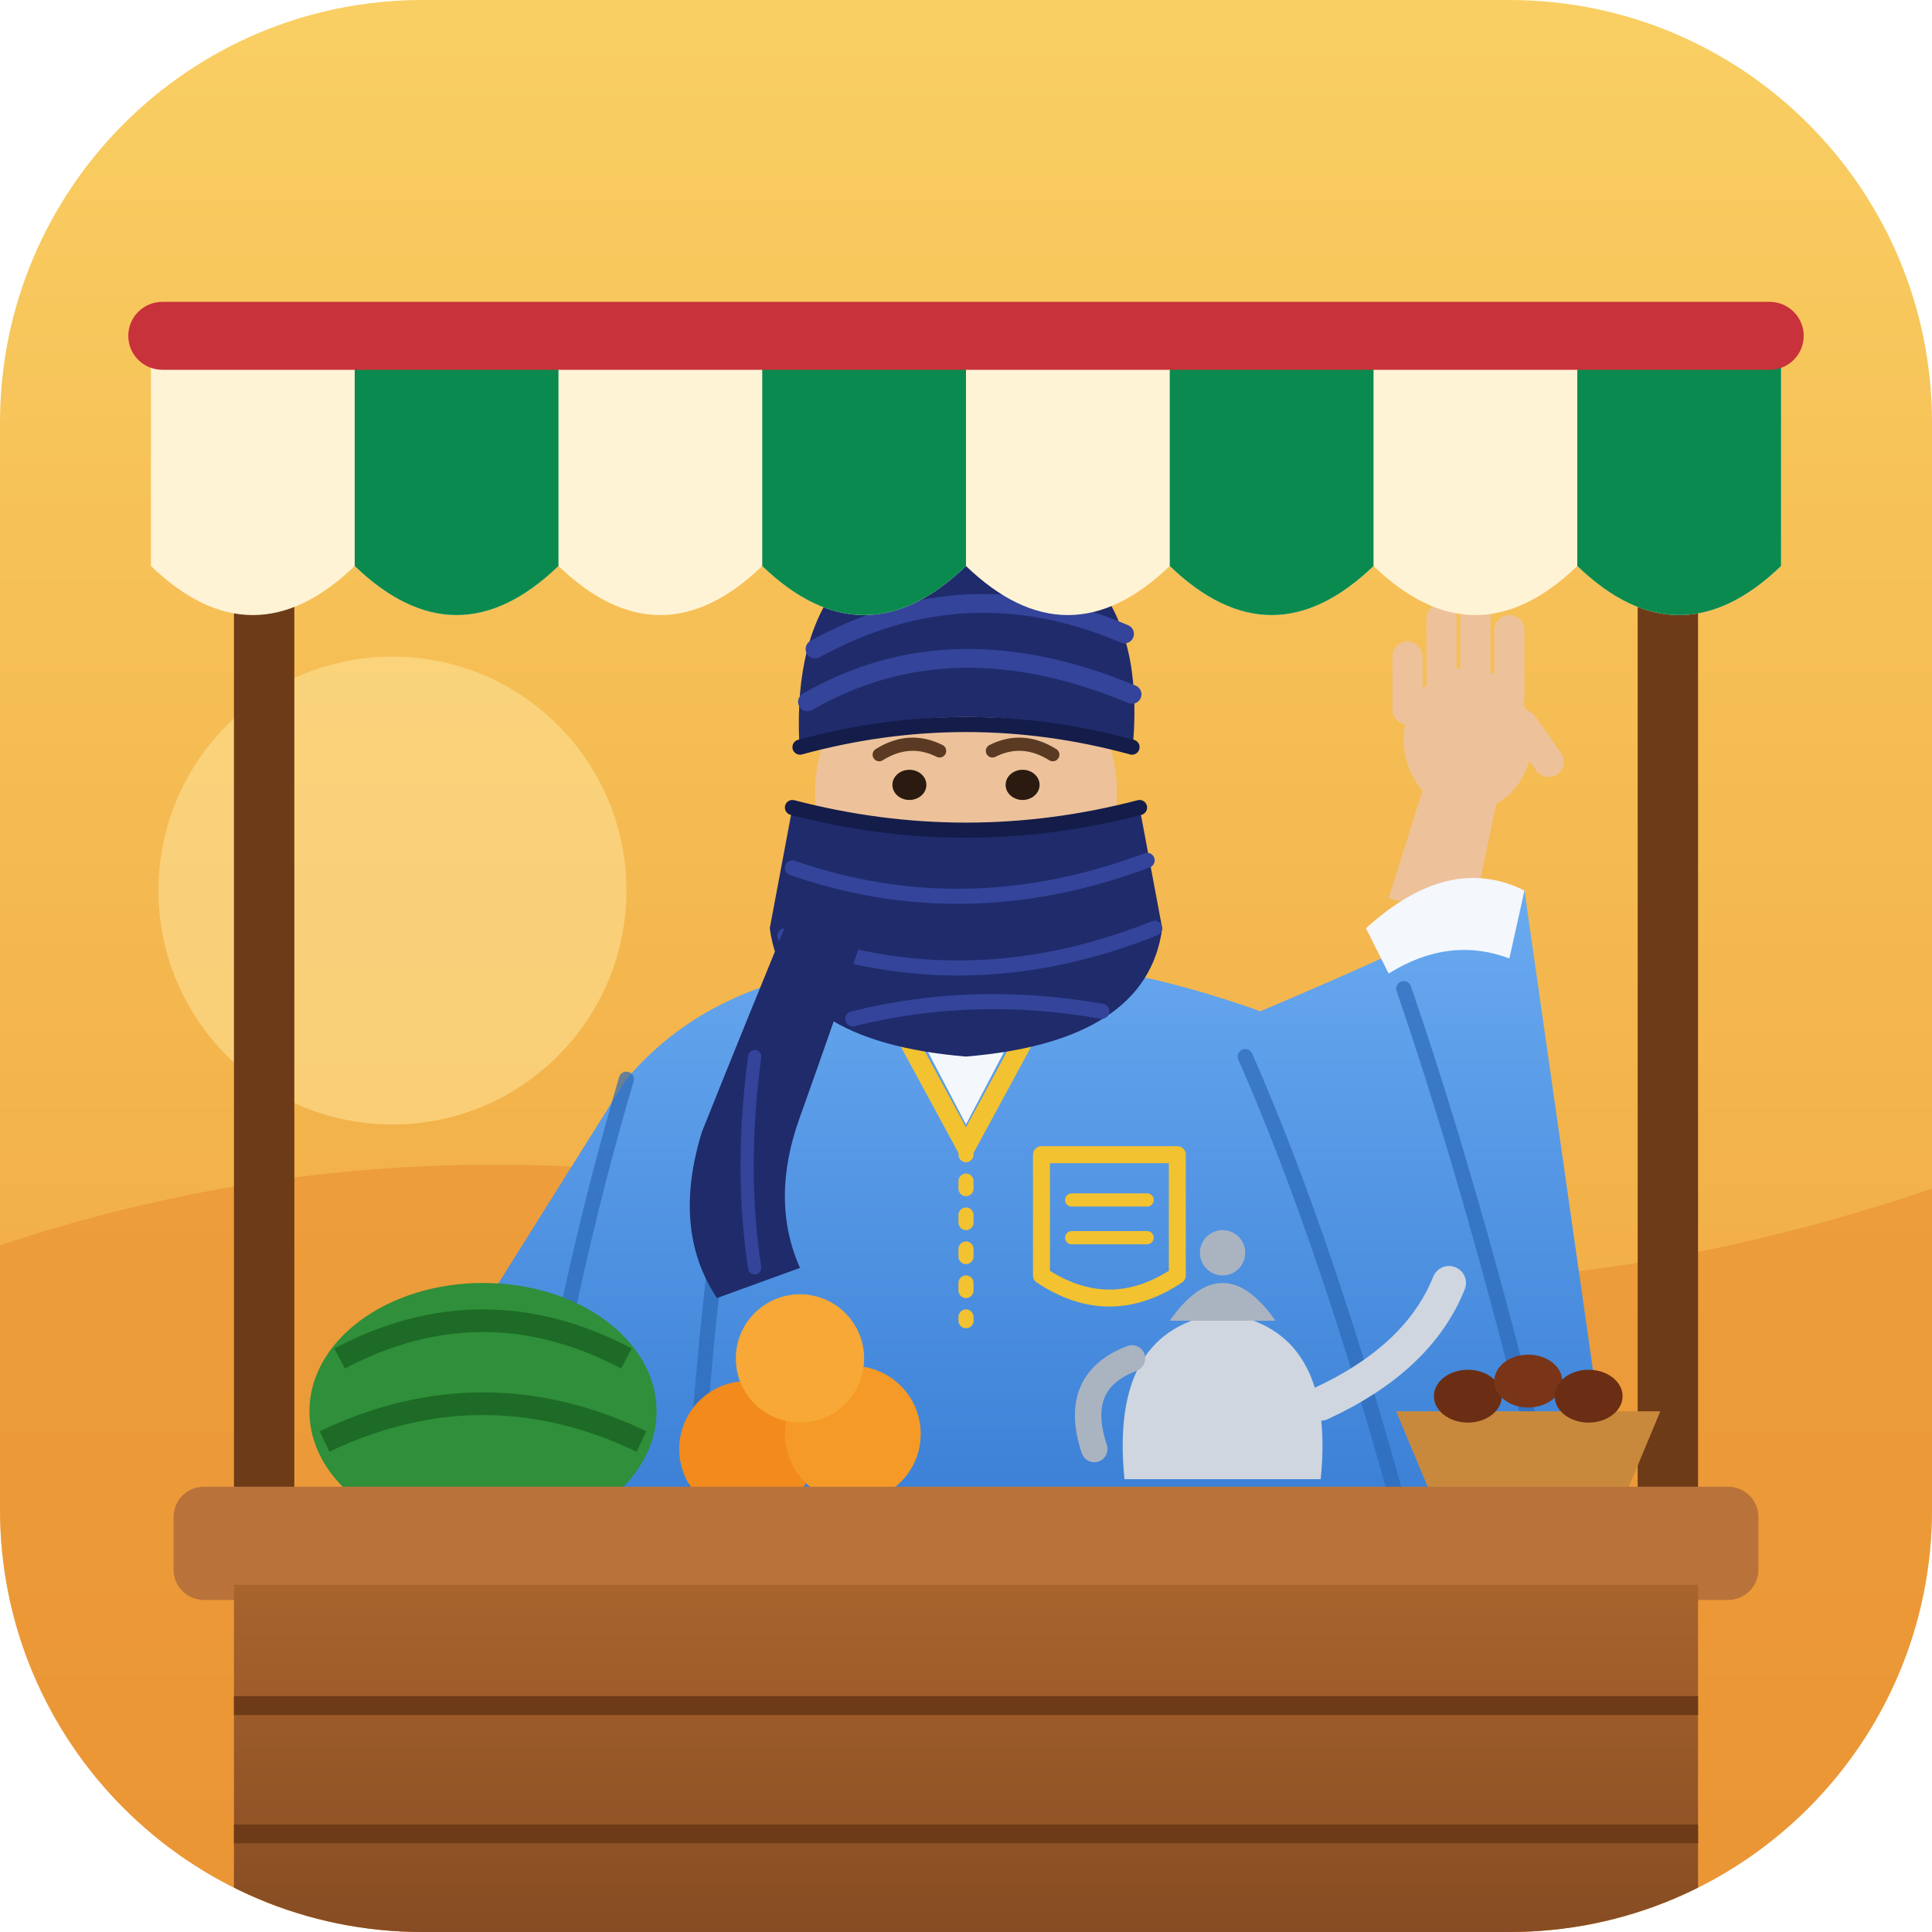
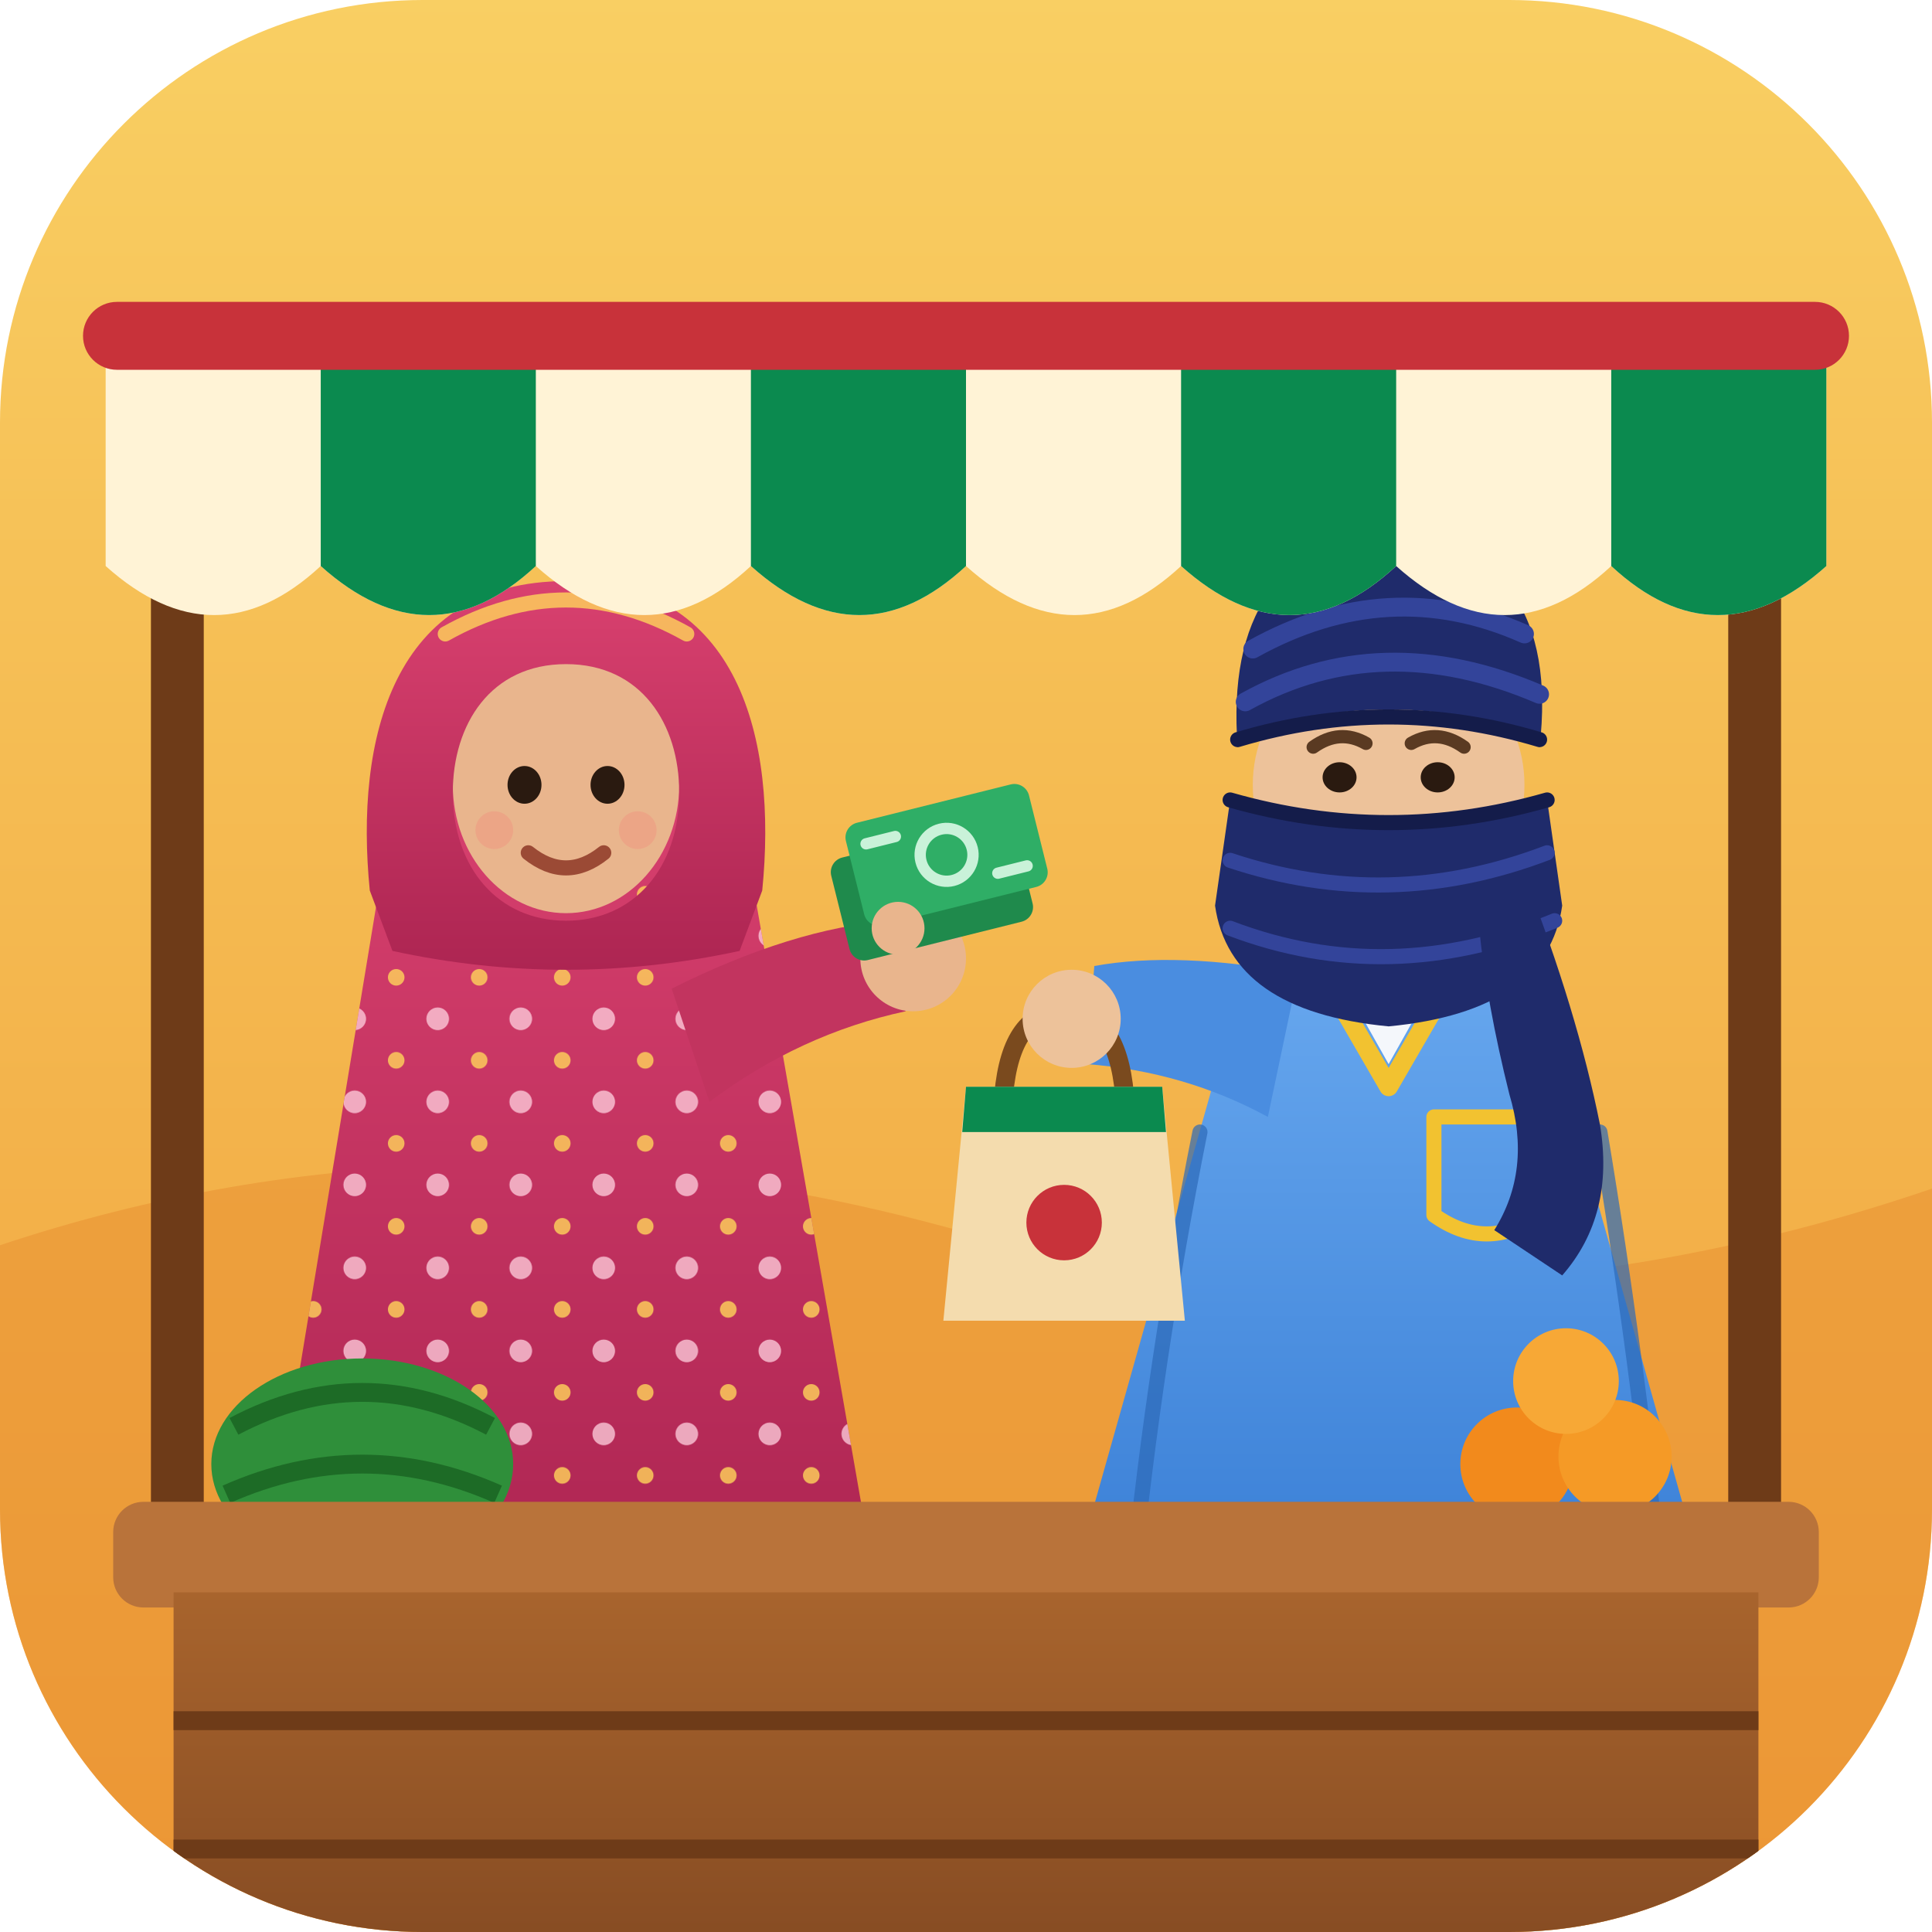
- <svg xmlns="http://www.w3.org/2000/svg" viewBox="0 0 512 512" role="img" aria-label="البياع: بائع موريتاني في السوق">
+ <svg xmlns="http://www.w3.org/2000/svg" viewBox="0 0 512 512" role="img" aria-label="البياع: بائع يناول مشترية كيساً وهي تدفع له">
  <defs>
    <linearGradient id="sky" x1="0" y1="0" x2="0" y2="1">
      <stop offset="0" stop-color="#f9cf63" />
      <stop offset="1" stop-color="#ef9f3a" />
    </linearGradient>
    <linearGradient id="robe" x1="0" y1="0" x2="0" y2="1">
      <stop offset="0" stop-color="#6aaaf0" />
      <stop offset="1" stop-color="#3a7fd6" />
    </linearGradient>
+     <linearGradient id="melhfa" x1="0" y1="0" x2="0" y2="1">
+       <stop offset="0" stop-color="#d9416f" />
+       <stop offset="1" stop-color="#ad2552" />
+     </linearGradient>
    <linearGradient id="wood" x1="0" y1="0" x2="0" y2="1">
      <stop offset="0" stop-color="#a8642d" />
      <stop offset="1" stop-color="#7d4520" />
    </linearGradient>
+     <pattern id="dots" width="22" height="22" patternUnits="userSpaceOnUse">
+       <circle cx="6" cy="6" r="3" fill="#ffd1df" opacity=".75" />
+       <circle cx="17" cy="17" r="2.2" fill="#ffd45a" opacity=".8" />
+     </pattern>
    <clipPath id="tile">
      <rect width="512" height="512" rx="112" />
    </clipPath>
  </defs>
  <g clip-path="url(#tile)">
    <rect width="512" height="512" fill="url(#sky)" />
-     <circle cx="104" cy="236" r="62" fill="#fde39a" opacity=".55" />
-     <path d="M0 330 Q120 290 250 325 T512 315 V512 H0Z" fill="#e88d2f" opacity=".55" />
-     <rect x="62" y="120" width="16" height="300" rx="6" fill="#6e3b18" />
-     <rect x="434" y="120" width="16" height="300" rx="6" fill="#6e3b18" />
+     <path d="M0 330 Q120 290 250 325 T512 315 V512 H0Z" fill="#e88d2f" opacity=".5" />
+     <rect x="40" y="120" width="14" height="300" rx="6" fill="#6e3b18" />
+     <rect x="458" y="120" width="14" height="300" rx="6" fill="#6e3b18" />
    <g>
-       <path d="M228 256 Q188 260 166 286 L92 404 H428 L404 236 Q372 252 334 268 Q306 258 284 256 Z" fill="url(#robe)" />
-       <path d="M166 286 Q150 340 140 404 M196 290 Q186 350 184 404 M330 280 Q352 330 372 404 M372 262 Q392 320 412 404" fill="none" stroke="#2c69b8" stroke-width="4" stroke-linecap="round" opacity=".7" />
-       <path d="M368 238 L380 200 L398 206 L390 244 Z" fill="#edc29a" />
-       <path d="M362 246 Q384 226 404 236 L400 254 Q384 248 368 258 Z" fill="#f4f7fb" />
-       <ellipse cx="389" cy="196" rx="17" ry="19" fill="#edc29a" />
-       <rect x="369" y="170" width="8" height="22" rx="4" fill="#edc29a" />
-       <rect x="378" y="160" width="8" height="28" rx="4" fill="#edc29a" />
-       <rect x="387" y="158" width="8" height="30" rx="4" fill="#edc29a" />
-       <rect x="396" y="163" width="8" height="26" rx="4" fill="#edc29a" />
-       <rect x="403" y="187" width="8" height="20" rx="4" transform="rotate(-35 407 197)" fill="#edc29a" />
-       <path d="M234 256 L256 298 L278 256 Z" fill="#f4f7fb" />
-       <path d="M230 256 L256 304 L282 256" fill="none" stroke="#f2c230" stroke-width="5" stroke-linejoin="round" />
-       <path d="M256 304 V350" stroke="#f2c230" stroke-width="4" stroke-linecap="round" stroke-dasharray="2 7" />
-       <path d="M276 306 H312 V338 Q294 350 276 338 Z" fill="none" stroke="#f2c230" stroke-width="4.5" stroke-linejoin="round" />
-       <path d="M284 318 H304 M284 328 H304" stroke="#f2c230" stroke-width="3.5" stroke-linecap="round" />
-       <circle cx="256" cy="210" r="40" fill="#edc29a" />
-       <path d="M233 200 Q241 195 249 199 M263 199 Q271 195 279 200" fill="none" stroke="#5a3a22" stroke-width="3.5" stroke-linecap="round" />
-       <ellipse cx="241" cy="208" rx="4.5" ry="4" fill="#2a1a10" />
-       <ellipse cx="271" cy="208" rx="4.5" ry="4" fill="#2a1a10" />
-       <path d="M210 214 Q256 226 302 214 L308 246 Q304 276 256 280 Q208 276 204 246 Z" fill="#1f2b6b" />
-       <path d="M210 230 Q256 246 304 228 M208 248 Q256 266 306 246 M226 270 Q258 262 292 268" fill="none" stroke="#33449a" stroke-width="4" stroke-linecap="round" />
-       <path d="M210 214 Q256 226 302 214" fill="none" stroke="#141c4a" stroke-width="4" stroke-linecap="round" />
-       <path d="M212 236 Q198 270 186 300 Q178 326 190 344 L212 336 Q204 318 212 296 Q222 268 228 250 Z" fill="#1f2b6b" />
-       <path d="M200 280 Q196 310 200 336" fill="none" stroke="#33449a" stroke-width="3.5" stroke-linecap="round" />
-       <path d="M212 200 Q208 144 256 138 Q306 144 300 200 Q282 190 256 190 Q230 190 212 200Z" fill="#1f2b6b" />
-       <path d="M216 172 Q256 150 298 168 M214 186 Q252 164 300 184" fill="none" stroke="#33449a" stroke-width="5" stroke-linecap="round" />
-       <path d="M212 198 Q256 186 300 198" fill="none" stroke="#141c4a" stroke-width="4" stroke-linecap="round" />
+       <path d="M104 214 Q150 186 196 214 L232 420 H70 Z" fill="url(#melhfa)" />
+       <path d="M104 214 Q150 186 196 214 L232 420 H70 Z" fill="url(#dots)" />
+       <path d="M178 262 Q210 246 236 244 L240 268 Q212 274 188 292 Z" fill="#c2345f" />
+       <circle cx="242" cy="254" r="14" fill="#e9b58d" />
+       <g transform="rotate(-14 246 236)">
+         <rect x="222" y="222" width="50" height="28" rx="4" fill="#1f8a4c" />
+         <rect x="228" y="214" width="50" height="28" rx="4" fill="#2fae66" />
+         <circle cx="253" cy="228" r="7" fill="none" stroke="#c9f2d9" stroke-width="3" />
+         <path d="M233 220 h8 M265 236 h8" stroke="#c9f2d9" stroke-width="3" stroke-linecap="round" />
+       </g>
+       <circle cx="238" cy="246" r="7" fill="#e9b58d" />
+       <ellipse cx="150" cy="208" rx="30" ry="34" fill="#e9b58d" />
+       <path fill-rule="evenodd" fill="url(#melhfa)" d="M150 154 C196 154 206 196 202 236 L196 252 Q150 262 104 252 L98 236 C94 196 104 154 150 154 Z M150 176 C130 176 120 192 120 210 C120 230 132 244 150 244 C168 244 180 230 180 210 C180 192 170 176 150 176 Z" />
+       <path d="M118 168 Q150 150 182 168" fill="none" stroke="#ffd45a" stroke-width="4" stroke-linecap="round" opacity=".8" />
+       <ellipse cx="139" cy="208" rx="4.5" ry="5" fill="#2a1a10" />
+       <ellipse cx="161" cy="208" rx="4.5" ry="5" fill="#2a1a10" />
+       <path d="M140 226 Q150 234 160 226" fill="none" stroke="#9b4a35" stroke-width="4" stroke-linecap="round" />
+       <circle cx="131" cy="220" r="5" fill="#f0957f" opacity=".5" />
+       <circle cx="169" cy="220" r="5" fill="#f0957f" opacity=".5" />
    </g>
-     <path d="M40 92 H472 V150 Q445 176 418 150 Q391 176 364 150 Q337 176 310 150 Q283 176 256 150 Q229 176 202 150 Q175 176 148 150 Q121 176 94 150 Q67 176 40 150 Z" fill="#fff3d6" />
-     <path d="M94 92 H148 V150 Q121 176 94 150Z M202 92 H256 V150 Q229 176 202 150Z M310 92 H364 V150 Q337 176 310 150Z M418 92 H472 V150 Q445 176 418 150Z" fill="#0b8a4f" />
-     <rect x="34" y="80" width="444" height="18" rx="9" fill="#c8323a" />
-     <ellipse cx="128" cy="374" rx="46" ry="34" fill="#2f8f3a" />
-     <path d="M90 360 Q128 340 166 360" fill="none" stroke="#1d6b26" stroke-width="6" />
-     <path d="M86 382 Q128 362 170 382" fill="none" stroke="#1d6b26" stroke-width="6" />
-     <circle cx="198" cy="384" r="18" fill="#f28a1c" />
-     <circle cx="226" cy="380" r="18" fill="#f59a26" />
-     <circle cx="212" cy="360" r="17" fill="#f7a836" />
-     <path d="M298 392 Q294 352 324 348 Q354 352 350 392Z" fill="#cfd6df" />
-     <path d="M350 372 Q376 360 384 340" fill="none" stroke="#cfd6df" stroke-width="9" stroke-linecap="round" />
-     <path d="M300 360 Q284 366 290 384" fill="none" stroke="#aab4c0" stroke-width="7" stroke-linecap="round" />
-     <path d="M310 350 Q324 330 338 350Z" fill="#aab4c0" />
-     <circle cx="324" cy="332" r="6" fill="#aab4c0" />
-     <path d="M370 374 H440 L430 398 H380Z" fill="#c9893d" />
-     <ellipse cx="389" cy="370" rx="9" ry="7" fill="#6b2e14" />
-     <ellipse cx="405" cy="366" rx="9" ry="7" fill="#7a3518" />
-     <ellipse cx="421" cy="370" rx="9" ry="7" fill="#6b2e14" />
-     <rect x="46" y="394" width="420" height="30" rx="8" fill="#b9733a" />
-     <rect x="62" y="420" width="388" height="120" fill="url(#wood)" />
-     <path d="M62 452 H450 M62 486 H450" stroke="#6e3b18" stroke-width="5" />
+     <g>
+       <path d="M332 250 Q368 240 404 250 L452 420 H284 Z" fill="url(#robe)" />
+       <path d="M318 300 Q306 360 300 420 M424 300 Q434 360 440 420" fill="none" stroke="#2c69b8" stroke-width="4" stroke-linecap="round" opacity=".7" />
+       <path d="M344 258 Q312 252 290 256 L288 282 Q314 284 336 296 Z" fill="#4a8de0" />
+       <path d="M266 290 Q268 268 282 268 Q296 268 298 290" fill="none" stroke="#7a4a1e" stroke-width="5" />
+       <path d="M256 288 H308 L314 350 H250 Z" fill="#f4dcae" />
+       <path d="M256 288 H308 L309 300 H255 Z" fill="#0b8a4f" />
+       <circle cx="282" cy="324" r="10" fill="#c8323a" />
+       <circle cx="284" cy="270" r="13" fill="#edc29a" />
+       <path d="M350 250 L368 282 L386 250 Z" fill="#f4f7fb" />
+       <path d="M346 250 L368 288 L390 250" fill="none" stroke="#f2c230" stroke-width="5" stroke-linejoin="round" />
+       <path d="M380 296 H408 V322 Q394 332 380 322 Z" fill="none" stroke="#f2c230" stroke-width="4" stroke-linejoin="round" />
+       <circle cx="368" cy="208" r="36" fill="#edc29a" />
+       <path d="M348 198 Q355 193 362 197 M374 197 Q381 193 388 198" fill="none" stroke="#5a3a22" stroke-width="3.5" stroke-linecap="round" />
+       <ellipse cx="355" cy="206" rx="4.5" ry="4" fill="#2a1a10" />
+       <ellipse cx="381" cy="206" rx="4.5" ry="4" fill="#2a1a10" />
+       <path d="M326 212 Q368 224 410 212 L414 240 Q410 268 368 272 Q326 268 322 240 Z" fill="#1f2b6b" />
+       <path d="M326 228 Q368 242 410 226 M326 246 Q368 262 412 244" fill="none" stroke="#33449a" stroke-width="4" stroke-linecap="round" />
+       <path d="M326 212 Q368 224 410 212" fill="none" stroke="#141c4a" stroke-width="4" stroke-linecap="round" />
+       <path d="M404 232 Q418 268 424 298 Q428 322 414 338 L396 326 Q406 310 400 290 Q394 266 392 246 Z" fill="#1f2b6b" />
+       <path d="M328 198 Q324 146 368 140 Q414 146 408 198 Q392 188 368 188 Q344 188 328 198Z" fill="#1f2b6b" />
+       <path d="M332 172 Q368 152 404 168 M330 186 Q366 166 408 184" fill="none" stroke="#33449a" stroke-width="5" stroke-linecap="round" />
+       <path d="M328 196 Q368 184 408 196" fill="none" stroke="#141c4a" stroke-width="4" stroke-linecap="round" />
+     </g>
+     <path d="M28 92 H484 V150 Q455 176 427 150 Q399 176 370 150 Q342 176 313 150 Q285 176 256 150 Q228 176 199 150 Q171 176 142 150 Q114 176 85 150 Q57 176 28 150 Z" fill="#fff3d6" />
+     <path d="M85 92 H142 V150 Q114 176 85 150Z M199 92 H256 V150 Q228 176 199 150Z M313 92 H370 V150 Q342 176 313 150Z M427 92 H484 V150 Q455 176 427 150Z" fill="#0b8a4f" />
+     <rect x="22" y="80" width="468" height="18" rx="9" fill="#c8323a" />
+     <ellipse cx="96" cy="388" rx="40" ry="28" fill="#2f8f3a" />
+     <path d="M62 378 Q96 360 130 378 M60 396 Q96 380 132 396" fill="none" stroke="#1d6b26" stroke-width="5" />
+     <circle cx="402" cy="388" r="15" fill="#f28a1c" />
+     <circle cx="428" cy="386" r="15" fill="#f59a26" />
+     <circle cx="415" cy="366" r="14" fill="#f7a836" />
+     <rect x="30" y="398" width="452" height="28" rx="8" fill="#b9733a" />
+     <rect x="46" y="422" width="420" height="120" fill="url(#wood)" />
+     <path d="M46 456 H466 M46 490 H466" stroke="#6e3b18" stroke-width="5" />
  </g>
</svg>
